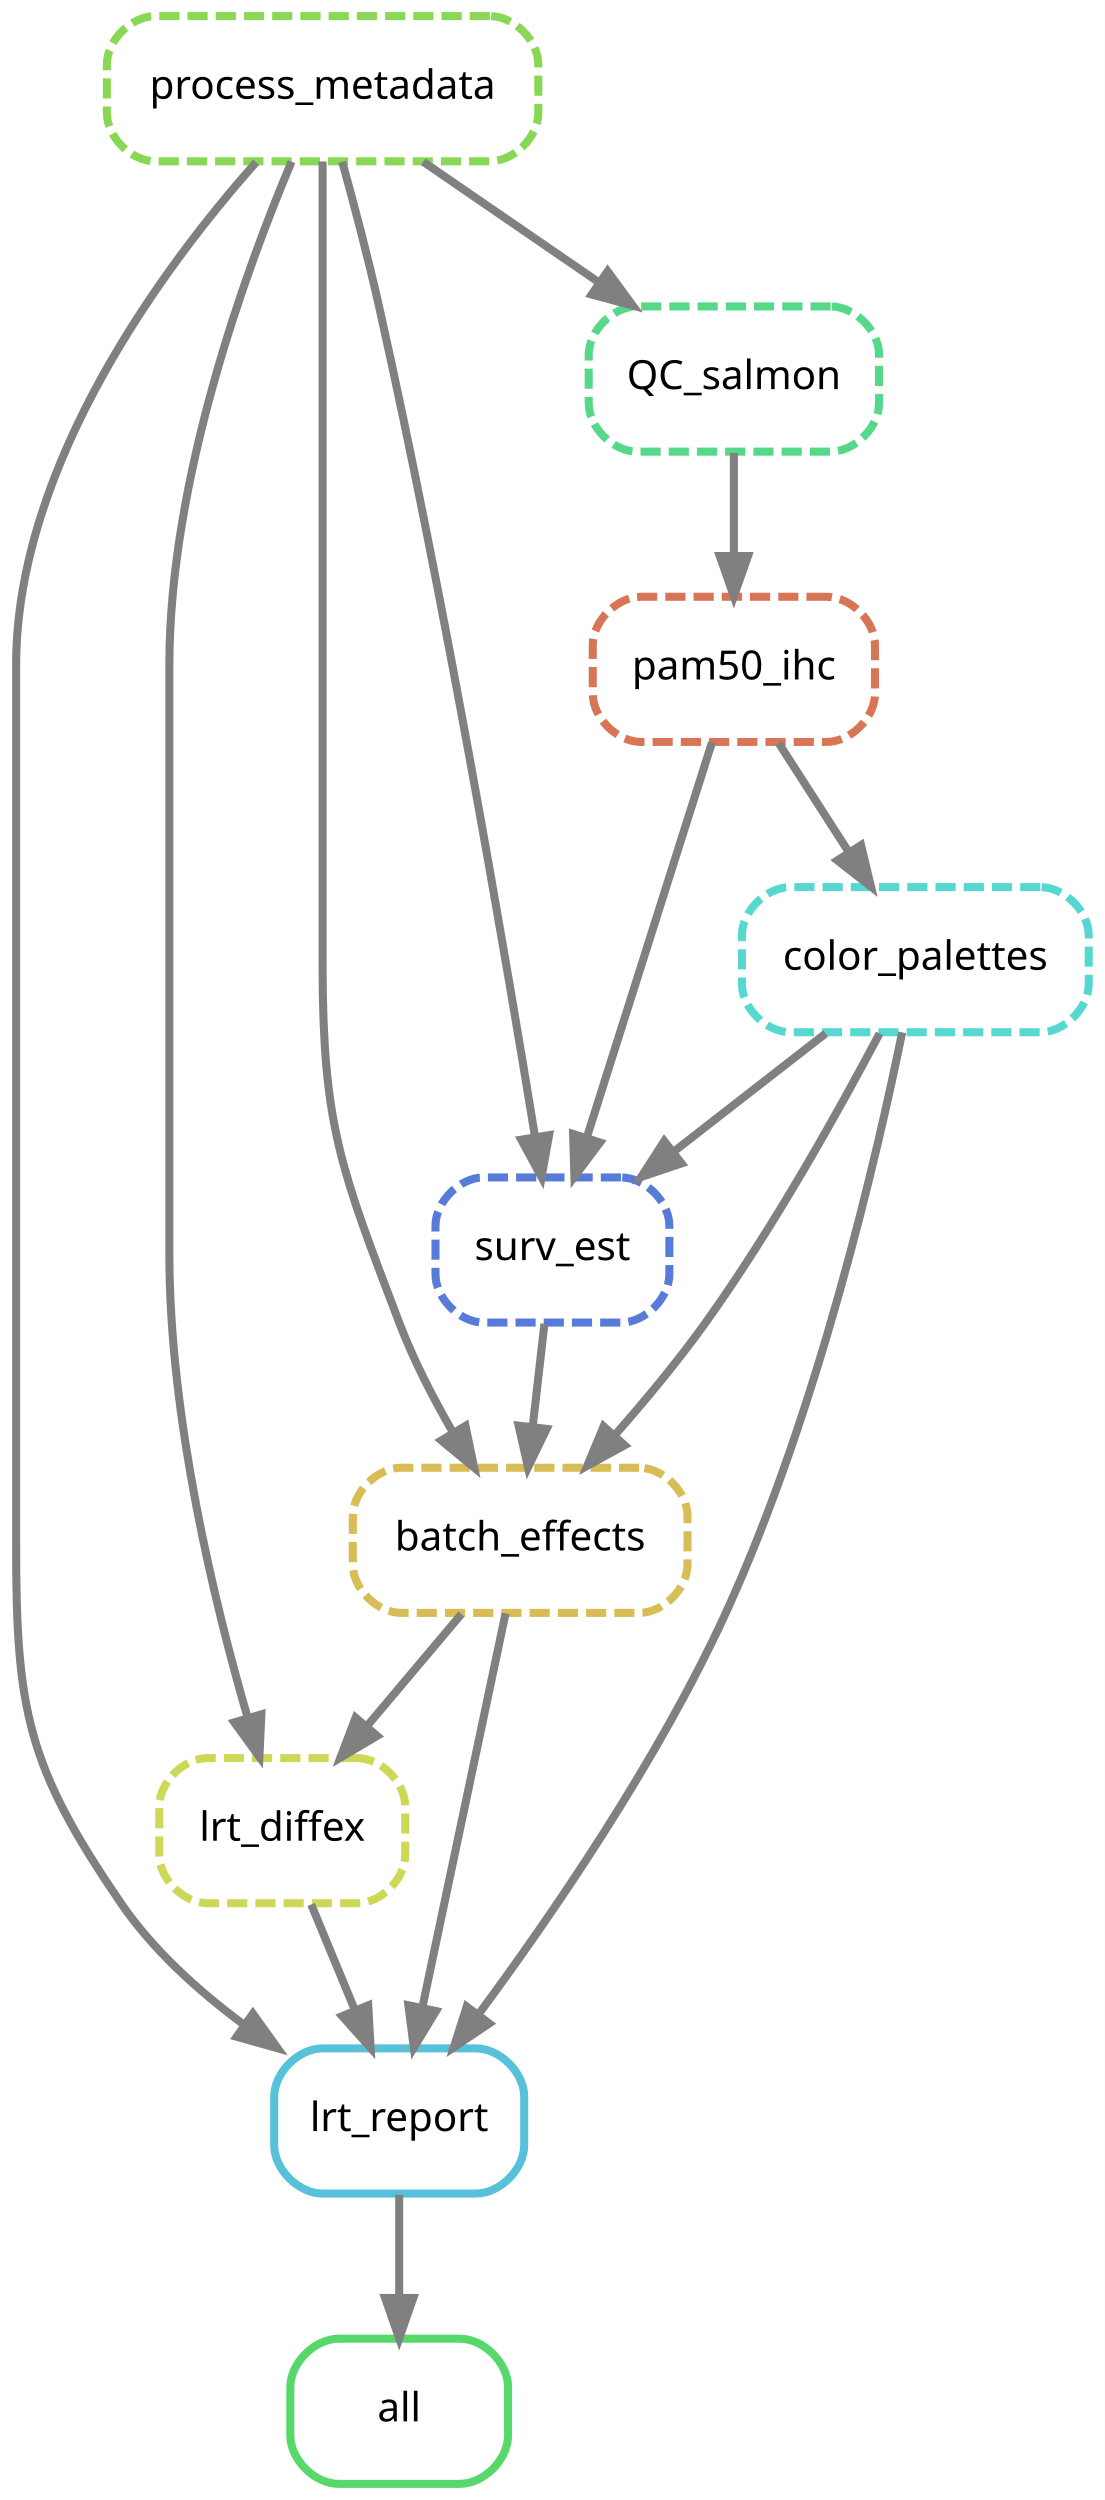
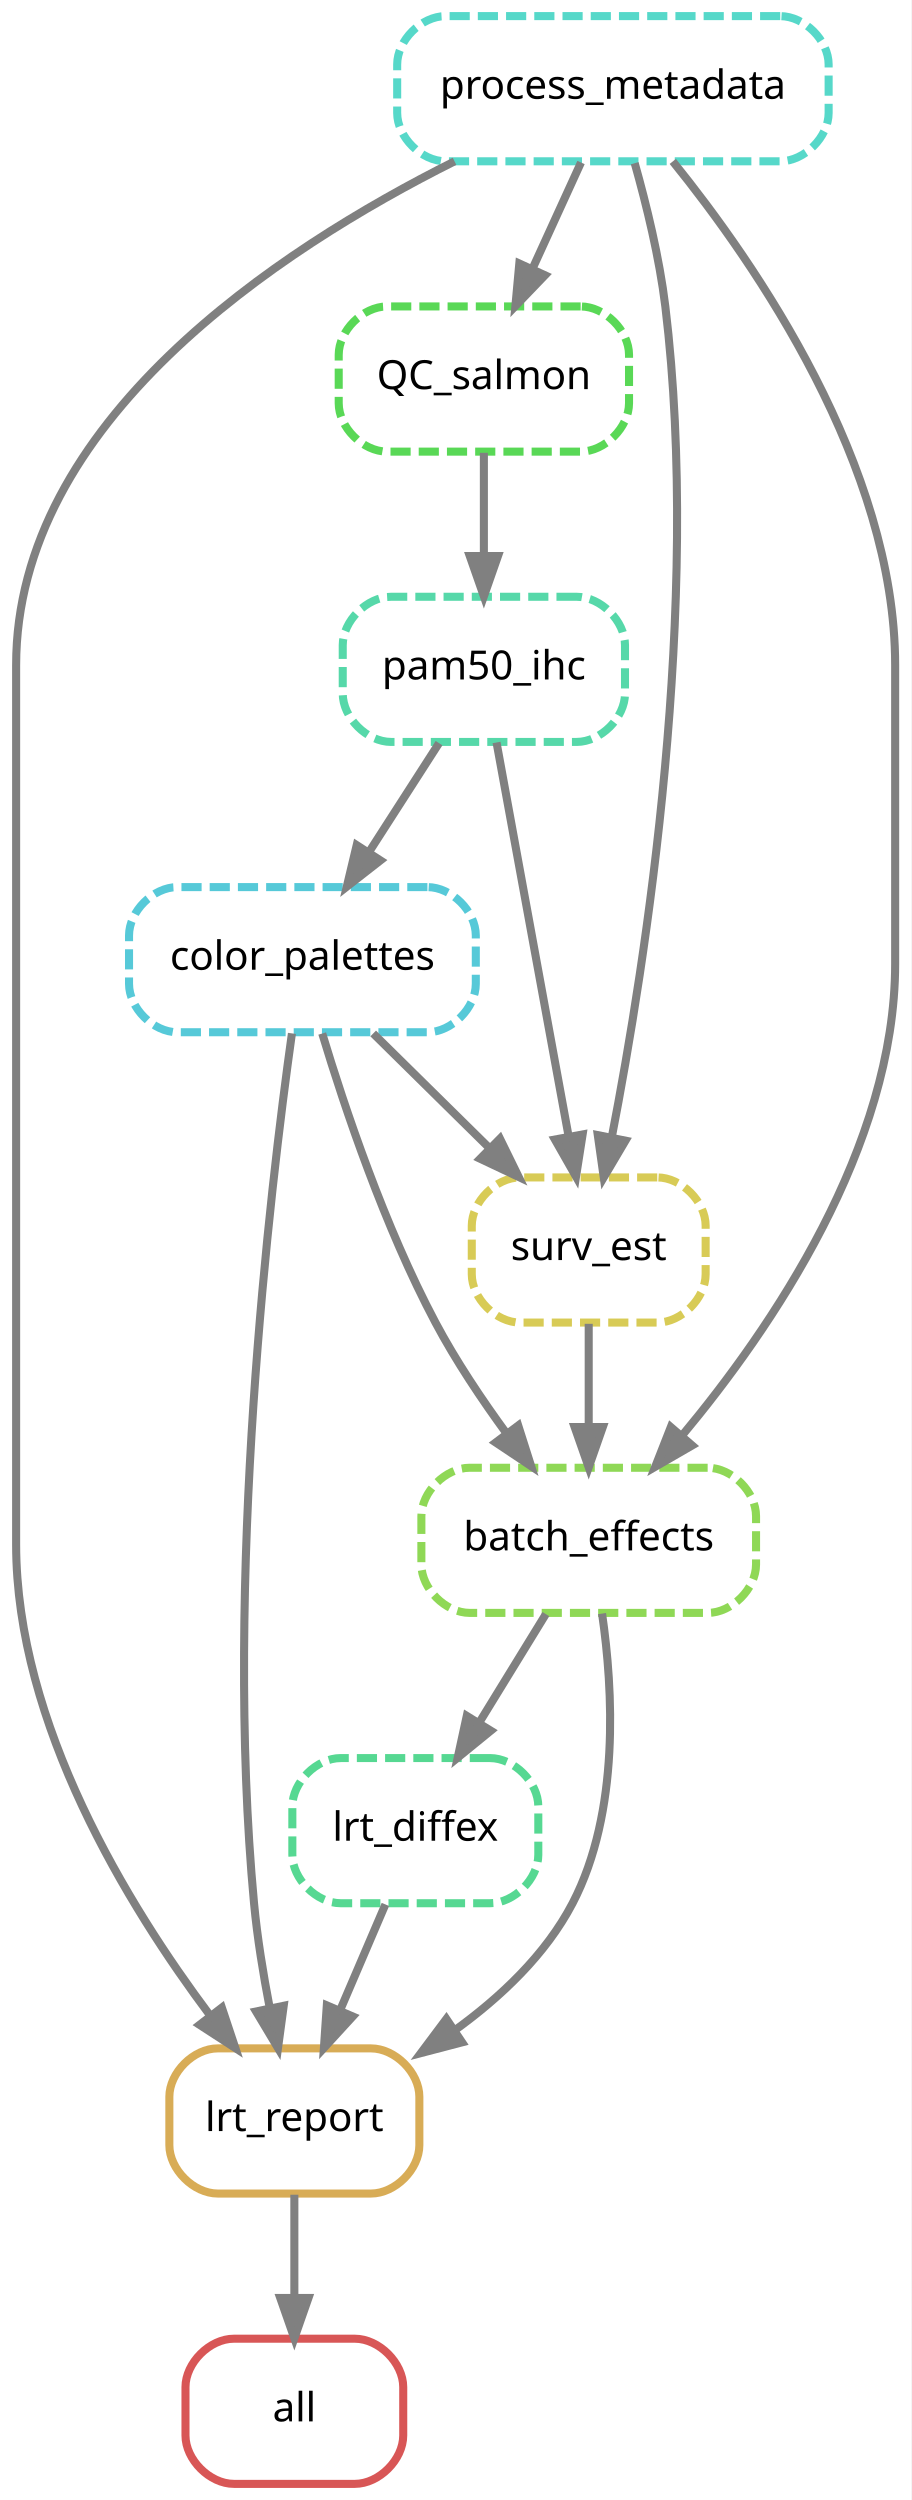
- <svg xmlns="http://www.w3.org/2000/svg" width="274pt" height="620pt" viewBox="0.00 0.00 274.00 620.00">
+ <svg xmlns="http://www.w3.org/2000/svg" width="226pt" height="620pt" viewBox="0.00 0.00 226.00 620.00">
  <g id="graph0" class="graph" transform="scale(1 1) rotate(0) translate(4 616)">
-     <polygon fill="white" stroke="transparent" points="-4,4 -4,-616 270,-616 270,4 -4,4" />
+     <polygon fill="white" stroke="transparent" points="-4,4 -4,-616 222,-616 222,4 -4,4" />
    <g id="node1" class="node">
-       <path fill="none" stroke="#d87556" stroke-width="2" stroke-dasharray="5,2" d="M201,-468C201,-468 155,-468 155,-468 149,-468 143,-462 143,-456 143,-456 143,-444 143,-444 143,-438 149,-432 155,-432 155,-432 201,-432 201,-432 207,-432 213,-438 213,-444 213,-444 213,-456 213,-456 213,-462 207,-468 201,-468" />
-       <text text-anchor="middle" x="178" y="-447.5" font-family="sans" font-size="10.00">pam50_ihc</text>
+       <path fill="none" stroke="#56d892" stroke-width="2" stroke-dasharray="5,2" d="M117.5,-180C117.5,-180 80.5,-180 80.5,-180 74.5,-180 68.5,-174 68.5,-168 68.5,-168 68.5,-156 68.5,-156 68.5,-150 74.5,-144 80.5,-144 80.5,-144 117.5,-144 117.5,-144 123.5,-144 129.5,-150 129.5,-156 129.5,-156 129.5,-168 129.5,-168 129.5,-174 123.5,-180 117.5,-180" />
+       <text text-anchor="middle" x="99" y="-159.5" font-family="sans" font-size="10.00">lrt_diffex</text>
    </g>
    <g id="node5" class="node">
-       <path fill="none" stroke="#56d8d0" stroke-width="2" stroke-dasharray="5,2" d="M254,-396C254,-396 192,-396 192,-396 186,-396 180,-390 180,-384 180,-384 180,-372 180,-372 180,-366 186,-360 192,-360 192,-360 254,-360 254,-360 260,-360 266,-366 266,-372 266,-372 266,-384 266,-384 266,-390 260,-396 254,-396" />
-       <text text-anchor="middle" x="223" y="-375.5" font-family="sans" font-size="10.00">color_palettes</text>
+       <path fill="none" stroke="#d8ac56" stroke-width="2" d="M88,-108C88,-108 50,-108 50,-108 44,-108 38,-102 38,-96 38,-96 38,-84 38,-84 38,-78 44,-72 50,-72 50,-72 88,-72 88,-72 94,-72 100,-78 100,-84 100,-84 100,-96 100,-96 100,-102 94,-108 88,-108" />
+       <text text-anchor="middle" x="69" y="-87.5" font-family="sans" font-size="10.00">lrt_report</text>
+     </g>
+     <g id="edge4" class="edge">
+       <path fill="none" stroke="grey" stroke-width="2" d="M91.58,-143.7C88.21,-135.81 84.13,-126.3 80.38,-117.55" />
+       <polygon fill="grey" stroke="grey" stroke-width="2" points="83.49,-115.92 76.33,-108.1 77.05,-118.67 83.49,-115.92" />
+     </g>
+     <g id="node2" class="node">
+       <path fill="none" stroke="#d85656" stroke-width="2" d="M84,-36C84,-36 54,-36 54,-36 48,-36 42,-30 42,-24 42,-24 42,-12 42,-12 42,-6 48,0 54,0 54,0 84,0 84,0 90,0 96,-6 96,-12 96,-12 96,-24 96,-24 96,-30 90,-36 84,-36" />
+       <text text-anchor="middle" x="69" y="-15.5" font-family="sans" font-size="10.00">all</text>
+     </g>
+     <g id="node3" class="node">
+       <path fill="none" stroke="#56d8a9" stroke-width="2" stroke-dasharray="5,2" d="M139,-468C139,-468 93,-468 93,-468 87,-468 81,-462 81,-456 81,-456 81,-444 81,-444 81,-438 87,-432 93,-432 93,-432 139,-432 139,-432 145,-432 151,-438 151,-444 151,-444 151,-456 151,-456 151,-462 145,-468 139,-468" />
+       <text text-anchor="middle" x="116" y="-447.5" font-family="sans" font-size="10.00">pam50_ihc</text>
+     </g>
+     <g id="node6" class="node">
+       <path fill="none" stroke="#d8cb56" stroke-width="2" stroke-dasharray="5,2" d="M159,-324C159,-324 125,-324 125,-324 119,-324 113,-318 113,-312 113,-312 113,-300 113,-300 113,-294 119,-288 125,-288 125,-288 159,-288 159,-288 165,-288 171,-294 171,-300 171,-300 171,-312 171,-312 171,-318 165,-324 159,-324" />
+       <text text-anchor="middle" x="142" y="-303.5" font-family="sans" font-size="10.00">surv_est</text>
+     </g>
+     <g id="edge9" class="edge">
+       <path fill="none" stroke="grey" stroke-width="2" d="M119.14,-431.87C123.57,-407.67 131.71,-363.21 136.98,-334.39" />
+       <polygon fill="grey" stroke="grey" stroke-width="2" points="140.49,-334.66 138.85,-324.19 133.61,-333.4 140.49,-334.66" />
+     </g>
+     <g id="node7" class="node">
+       <path fill="none" stroke="#56c9d8" stroke-width="2" stroke-dasharray="5,2" d="M102,-396C102,-396 40,-396 40,-396 34,-396 28,-390 28,-384 28,-384 28,-372 28,-372 28,-366 34,-360 40,-360 40,-360 102,-360 102,-360 108,-360 114,-366 114,-372 114,-372 114,-384 114,-384 114,-390 108,-396 102,-396" />
+       <text text-anchor="middle" x="71" y="-375.5" font-family="sans" font-size="10.00">color_palettes</text>
+     </g>
+     <g id="edge11" class="edge">
+       <path fill="none" stroke="grey" stroke-width="2" d="M104.88,-431.7C99.64,-423.56 93.3,-413.69 87.52,-404.7" />
+       <polygon fill="grey" stroke="grey" stroke-width="2" points="90.35,-402.62 82,-396.1 84.46,-406.41 90.35,-402.62" />
+     </g>
+     <g id="node4" class="node">
+       <path fill="none" stroke="#56d8c9" stroke-width="2" stroke-dasharray="5,2" d="M189.5,-612C189.5,-612 106.5,-612 106.5,-612 100.5,-612 94.5,-606 94.5,-600 94.5,-600 94.5,-588 94.5,-588 94.5,-582 100.5,-576 106.5,-576 106.5,-576 189.5,-576 189.5,-576 195.5,-576 201.5,-582 201.5,-588 201.5,-588 201.5,-600 201.5,-600 201.5,-606 195.5,-612 189.5,-612" />
+       <text text-anchor="middle" x="148" y="-591.5" font-family="sans" font-size="10.00">process_metadata</text>
    </g>
    <g id="edge5" class="edge">
-       <path fill="none" stroke="grey" stroke-width="2" d="M189.12,-431.7C194.36,-423.56 200.7,-413.69 206.48,-404.7" />
-       <polygon fill="grey" stroke="grey" stroke-width="2" points="209.54,-406.41 212,-396.1 203.65,-402.62 209.54,-406.41" />
+       <path fill="none" stroke="grey" stroke-width="2" d="M108.73,-575.99C64.88,-554.04 0,-511.36 0,-451 0,-451 0,-451 0,-233 0,-188.48 27.78,-143.29 48.08,-116.2" />
+       <polygon fill="grey" stroke="grey" stroke-width="2" points="51.02,-118.12 54.37,-108.07 45.48,-113.84 51.02,-118.12" />
    </g>
-     <g id="node7" class="node">
-       <path fill="none" stroke="#567bd8" stroke-width="2" stroke-dasharray="5,2" d="M150,-324C150,-324 116,-324 116,-324 110,-324 104,-318 104,-312 104,-312 104,-300 104,-300 104,-294 110,-288 116,-288 116,-288 150,-288 150,-288 156,-288 162,-294 162,-300 162,-300 162,-312 162,-312 162,-318 156,-324 150,-324" />
-       <text text-anchor="middle" x="133" y="-303.5" font-family="sans" font-size="10.00">surv_est</text>
+     <g id="edge8" class="edge">
+       <path fill="none" stroke="grey" stroke-width="2" d="M153.41,-575.53C156.3,-565.29 159.55,-552.04 161,-540 169.98,-465.71 156.17,-377.57 147.74,-334.07" />
+       <polygon fill="grey" stroke="grey" stroke-width="2" points="151.12,-333.12 145.73,-324 144.25,-334.49 151.12,-333.12" />
+     </g>
+     <g id="node8" class="node">
+       <path fill="none" stroke="#8fd856" stroke-width="2" stroke-dasharray="5,2" d="M171.5,-252C171.5,-252 112.5,-252 112.5,-252 106.5,-252 100.5,-246 100.5,-240 100.5,-240 100.5,-228 100.5,-228 100.5,-222 106.5,-216 112.5,-216 112.5,-216 171.5,-216 171.5,-216 177.5,-216 183.5,-222 183.5,-228 183.5,-228 183.5,-240 183.5,-240 183.5,-246 177.5,-252 171.5,-252" />
+       <text text-anchor="middle" x="142" y="-231.5" font-family="sans" font-size="10.00">batch_effects</text>
+     </g>
+     <g id="edge13" class="edge">
+       <path fill="none" stroke="grey" stroke-width="2" d="M162.85,-575.97C183.39,-550.58 218,-500.47 218,-451 218,-451 218,-451 218,-377 218,-331.64 187.48,-286.75 165.12,-259.95" />
+       <polygon fill="grey" stroke="grey" stroke-width="2" points="167.66,-257.53 158.49,-252.23 162.36,-262.09 167.66,-257.53" />
+     </g>
+     <g id="node9" class="node">
+       <path fill="none" stroke="#59d856" stroke-width="2" stroke-dasharray="5,2" d="M140,-540C140,-540 92,-540 92,-540 86,-540 80,-534 80,-528 80,-528 80,-516 80,-516 80,-510 86,-504 92,-504 92,-504 140,-504 140,-504 146,-504 152,-510 152,-516 152,-516 152,-528 152,-528 152,-534 146,-540 140,-540" />
+       <text text-anchor="middle" x="116" y="-519.5" font-family="sans" font-size="10.00">QC_salmon</text>
+     </g>
+     <g id="edge15" class="edge">
+       <path fill="none" stroke="grey" stroke-width="2" d="M140.09,-575.7C136.45,-567.73 132.05,-558.1 128.01,-549.26" />
+       <polygon fill="grey" stroke="grey" stroke-width="2" points="131.16,-547.74 123.82,-540.1 124.79,-550.65 131.16,-547.74" />
+     </g>
+     <g id="edge2" class="edge">
+       <path fill="none" stroke="grey" stroke-width="2" d="M69,-71.7C69,-63.98 69,-54.71 69,-46.11" />
+       <polygon fill="grey" stroke="grey" stroke-width="2" points="72.5,-46.1 69,-36.1 65.5,-46.1 72.5,-46.1" />
+     </g>
+     <g id="edge14" class="edge">
+       <path fill="none" stroke="grey" stroke-width="2" d="M142,-287.7C142,-279.98 142,-270.71 142,-262.11" />
+       <polygon fill="grey" stroke="grey" stroke-width="2" points="145.5,-262.1 142,-252.1 138.5,-262.1 145.5,-262.1" />
+     </g>
+     <g id="edge7" class="edge">
+       <path fill="none" stroke="grey" stroke-width="2" d="M68.4,-359.72C62.97,-321.02 51.48,-224.46 59,-144 59.8,-135.48 61.3,-126.28 62.9,-117.99" />
+       <polygon fill="grey" stroke="grey" stroke-width="2" points="66.36,-118.57 64.94,-108.07 59.5,-117.16 66.36,-118.57" />
    </g>
    <g id="edge10" class="edge">
-       <path fill="none" stroke="grey" stroke-width="2" d="M172.57,-431.87C164.87,-407.56 150.69,-362.82 141.56,-334.01" />
-       <polygon fill="grey" stroke="grey" stroke-width="2" points="144.8,-332.66 138.45,-324.19 138.13,-334.78 144.8,-332.66" />
-     </g>
-     <g id="node2" class="node">
-       <path fill="none" stroke="#88d856" stroke-width="2" stroke-dasharray="5,2" d="M117.5,-612C117.5,-612 34.5,-612 34.5,-612 28.5,-612 22.5,-606 22.5,-600 22.5,-600 22.5,-588 22.5,-588 22.5,-582 28.5,-576 34.5,-576 34.5,-576 117.5,-576 117.5,-576 123.5,-576 129.5,-582 129.5,-588 129.5,-588 129.5,-600 129.5,-600 129.5,-606 123.5,-612 117.5,-612" />
-       <text text-anchor="middle" x="76" y="-591.5" font-family="sans" font-size="10.00">process_metadata</text>
-     </g>
-     <g id="node4" class="node">
-       <path fill="none" stroke="#ced856" stroke-width="2" stroke-dasharray="5,2" d="M84.5,-180C84.5,-180 47.5,-180 47.5,-180 41.5,-180 35.5,-174 35.5,-168 35.5,-168 35.5,-156 35.5,-156 35.5,-150 41.5,-144 47.5,-144 47.5,-144 84.5,-144 84.5,-144 90.5,-144 96.5,-150 96.5,-156 96.5,-156 96.5,-168 96.5,-168 96.5,-174 90.5,-180 84.5,-180" />
-       <text text-anchor="middle" x="66" y="-159.5" font-family="sans" font-size="10.00">lrt_diffex</text>
-     </g>
-     <g id="edge4" class="edge">
-       <path fill="none" stroke="grey" stroke-width="2" d="M68.31,-575.91C57.21,-549.62 38,-497.45 38,-451 38,-451 38,-451 38,-305 38,-264.27 49.23,-218.19 57.46,-189.86" />
-       <polygon fill="grey" stroke="grey" stroke-width="2" points="60.82,-190.86 60.33,-180.27 54.11,-188.85 60.82,-190.86" />
-     </g>
-     <g id="node6" class="node">
-       <path fill="none" stroke="#56c1d8" stroke-width="2" d="M114,-108C114,-108 76,-108 76,-108 70,-108 64,-102 64,-96 64,-96 64,-84 64,-84 64,-78 70,-72 76,-72 76,-72 114,-72 114,-72 120,-72 126,-78 126,-84 126,-84 126,-96 126,-96 126,-102 120,-108 114,-108" />
-       <text text-anchor="middle" x="95" y="-87.5" font-family="sans" font-size="10.00">lrt_report</text>
-     </g>
-     <g id="edge9" class="edge">
-       <path fill="none" stroke="grey" stroke-width="2" d="M59.51,-575.77C37.16,-550.53 0,-501.05 0,-451 0,-451 0,-451 0,-233 0,-191.79 2.73,-178.01 26,-144 33.95,-132.38 45.26,-122.19 56.43,-113.93" />
-       <polygon fill="grey" stroke="grey" stroke-width="2" points="58.71,-116.61 64.89,-108.01 54.69,-110.88 58.71,-116.61" />
+       <path fill="none" stroke="grey" stroke-width="2" d="M88.55,-359.7C97.23,-351.14 107.86,-340.66 117.35,-331.3" />
+       <polygon fill="grey" stroke="grey" stroke-width="2" points="119.99,-333.62 124.65,-324.1 115.07,-328.63 119.99,-333.62" />
    </g>
    <g id="edge12" class="edge">
-       <path fill="none" stroke="grey" stroke-width="2" d="M80.87,-575.89C83.73,-565.55 87.3,-552.07 90,-540 106.58,-465.99 121.58,-377.73 128.68,-334.13" />
-       <polygon fill="grey" stroke="grey" stroke-width="2" points="132.17,-334.48 130.31,-324.05 125.26,-333.36 132.17,-334.48" />
+       <path fill="none" stroke="grey" stroke-width="2" d="M75.91,-359.69C81.46,-341.31 91.39,-311.72 104,-288 109.02,-278.55 115.51,-268.86 121.71,-260.39" />
+       <polygon fill="grey" stroke="grey" stroke-width="2" points="124.52,-262.47 127.73,-252.38 118.93,-258.26 124.52,-262.47" />
    </g>
-     <g id="node8" class="node">
-       <path fill="none" stroke="#d8bc56" stroke-width="2" stroke-dasharray="5,2" d="M154.5,-252C154.5,-252 95.5,-252 95.5,-252 89.5,-252 83.5,-246 83.5,-240 83.5,-240 83.5,-228 83.5,-228 83.5,-222 89.5,-216 95.5,-216 95.5,-216 154.5,-216 154.5,-216 160.5,-216 166.5,-222 166.5,-228 166.5,-228 166.5,-240 166.5,-240 166.5,-246 160.5,-252 154.5,-252" />
-       <text text-anchor="middle" x="125" y="-231.5" font-family="sans" font-size="10.00">batch_effects</text>
-     </g>
-     <g id="edge15" class="edge">
-       <path fill="none" stroke="grey" stroke-width="2" d="M76,-575.95C76,-549.29 76,-496.11 76,-451 76,-451 76,-451 76,-377 76,-336.55 80.65,-325.82 95,-288 98.53,-278.71 103.51,-269.09 108.4,-260.65" />
-       <polygon fill="grey" stroke="grey" stroke-width="2" points="111.44,-262.38 113.6,-252.01 105.44,-258.77 111.44,-262.38" />
-     </g>
-     <g id="node9" class="node">
-       <path fill="none" stroke="#56d88a" stroke-width="2" stroke-dasharray="5,2" d="M202,-540C202,-540 154,-540 154,-540 148,-540 142,-534 142,-528 142,-528 142,-516 142,-516 142,-510 148,-504 154,-504 154,-504 202,-504 202,-504 208,-504 214,-510 214,-516 214,-516 214,-528 214,-528 214,-534 208,-540 202,-540" />
-       <text text-anchor="middle" x="178" y="-519.5" font-family="sans" font-size="10.00">QC_salmon</text>
-     </g>
-     <g id="edge16" class="edge">
-       <path fill="none" stroke="grey" stroke-width="2" d="M100.95,-575.88C114.04,-566.89 130.26,-555.76 144.44,-546.03" />
-       <polygon fill="grey" stroke="grey" stroke-width="2" points="146.69,-548.73 152.95,-540.19 142.73,-542.96 146.69,-548.73" />
-     </g>
-     <g id="node3" class="node">
-       <path fill="none" stroke="#56d86b" stroke-width="2" d="M110,-36C110,-36 80,-36 80,-36 74,-36 68,-30 68,-24 68,-24 68,-12 68,-12 68,-6 74,0 80,0 80,0 110,0 110,0 116,0 122,-6 122,-12 122,-12 122,-24 122,-24 122,-30 116,-36 110,-36" />
-       <text text-anchor="middle" x="95" y="-15.5" font-family="sans" font-size="10.00">all</text>
+     <g id="edge1" class="edge">
+       <path fill="none" stroke="grey" stroke-width="2" d="M131.37,-215.7C126.37,-207.56 120.31,-197.69 114.79,-188.7" />
+       <polygon fill="grey" stroke="grey" stroke-width="2" points="117.72,-186.79 109.51,-180.1 111.76,-190.46 117.72,-186.79" />
    </g>
    <g id="edge6" class="edge">
-       <path fill="none" stroke="grey" stroke-width="2" d="M73.17,-143.7C76.43,-135.81 80.37,-126.3 84,-117.55" />
-       <polygon fill="grey" stroke="grey" stroke-width="2" points="87.32,-118.68 87.91,-108.1 80.85,-116 87.32,-118.68" />
-     </g>
-     <g id="edge7" class="edge">
-       <path fill="none" stroke="grey" stroke-width="2" d="M219.74,-359.97C213.61,-329.94 198.92,-266.03 176,-216 159.14,-179.2 132.61,-140.66 114.54,-116.28" />
-       <polygon fill="grey" stroke="grey" stroke-width="2" points="117.34,-114.17 108.54,-108.27 111.74,-118.37 117.34,-114.17" />
-     </g>
-     <g id="edge11" class="edge">
-       <path fill="none" stroke="grey" stroke-width="2" d="M200.75,-359.7C189.42,-350.88 175.47,-340.03 163.18,-330.47" />
-       <polygon fill="grey" stroke="grey" stroke-width="2" points="165.03,-327.48 154.99,-324.1 160.74,-333.01 165.03,-327.48" />
-     </g>
-     <g id="edge13" class="edge">
-       <path fill="none" stroke="grey" stroke-width="2" d="M214.13,-359.68C204.43,-341.31 187.99,-311.71 171,-288 164.15,-278.45 155.94,-268.57 148.35,-259.96" />
-       <polygon fill="grey" stroke="grey" stroke-width="2" points="150.91,-257.57 141.62,-252.47 145.7,-262.25 150.91,-257.57" />
-     </g>
-     <g id="edge2" class="edge">
-       <path fill="none" stroke="grey" stroke-width="2" d="M95,-71.7C95,-63.98 95,-54.71 95,-46.11" />
-       <polygon fill="grey" stroke="grey" stroke-width="2" points="98.5,-46.1 95,-36.1 91.5,-46.1 98.5,-46.1" />
-     </g>
-     <g id="edge14" class="edge">
-       <path fill="none" stroke="grey" stroke-width="2" d="M131.02,-287.7C130.14,-279.98 129.08,-270.71 128.1,-262.11" />
-       <polygon fill="grey" stroke="grey" stroke-width="2" points="131.57,-261.64 126.95,-252.1 124.61,-262.44 131.57,-261.64" />
+       <path fill="none" stroke="grey" stroke-width="2" d="M145.31,-215.84C148.05,-197.06 149.79,-166.63 138,-144 131.37,-131.28 120.17,-120.7 108.7,-112.43" />
+       <polygon fill="grey" stroke="grey" stroke-width="2" points="110.6,-109.5 100.35,-106.82 106.7,-115.31 110.6,-109.5" />
    </g>
    <g id="edge3" class="edge">
-       <path fill="none" stroke="grey" stroke-width="2" d="M110.42,-215.7C103.34,-207.3 94.72,-197.07 86.95,-187.86" />
-       <polygon fill="grey" stroke="grey" stroke-width="2" points="89.54,-185.49 80.42,-180.1 84.19,-190.01 89.54,-185.49" />
-     </g>
-     <g id="edge8" class="edge">
-       <path fill="none" stroke="grey" stroke-width="2" d="M121.38,-215.87C116.25,-191.56 106.79,-146.82 100.71,-118.01" />
-       <polygon fill="grey" stroke="grey" stroke-width="2" points="104.12,-117.25 98.63,-108.19 97.27,-118.7 104.12,-117.25" />
-     </g>
-     <g id="edge1" class="edge">
-       <path fill="none" stroke="grey" stroke-width="2" d="M178,-503.7C178,-495.98 178,-486.71 178,-478.11" />
-       <polygon fill="grey" stroke="grey" stroke-width="2" points="181.5,-478.1 178,-468.1 174.5,-478.1 181.5,-478.1" />
+       <path fill="none" stroke="grey" stroke-width="2" d="M116,-503.7C116,-495.98 116,-486.71 116,-478.11" />
+       <polygon fill="grey" stroke="grey" stroke-width="2" points="119.5,-478.1 116,-468.1 112.5,-478.1 119.5,-478.1" />
    </g>
  </g>
</svg>
